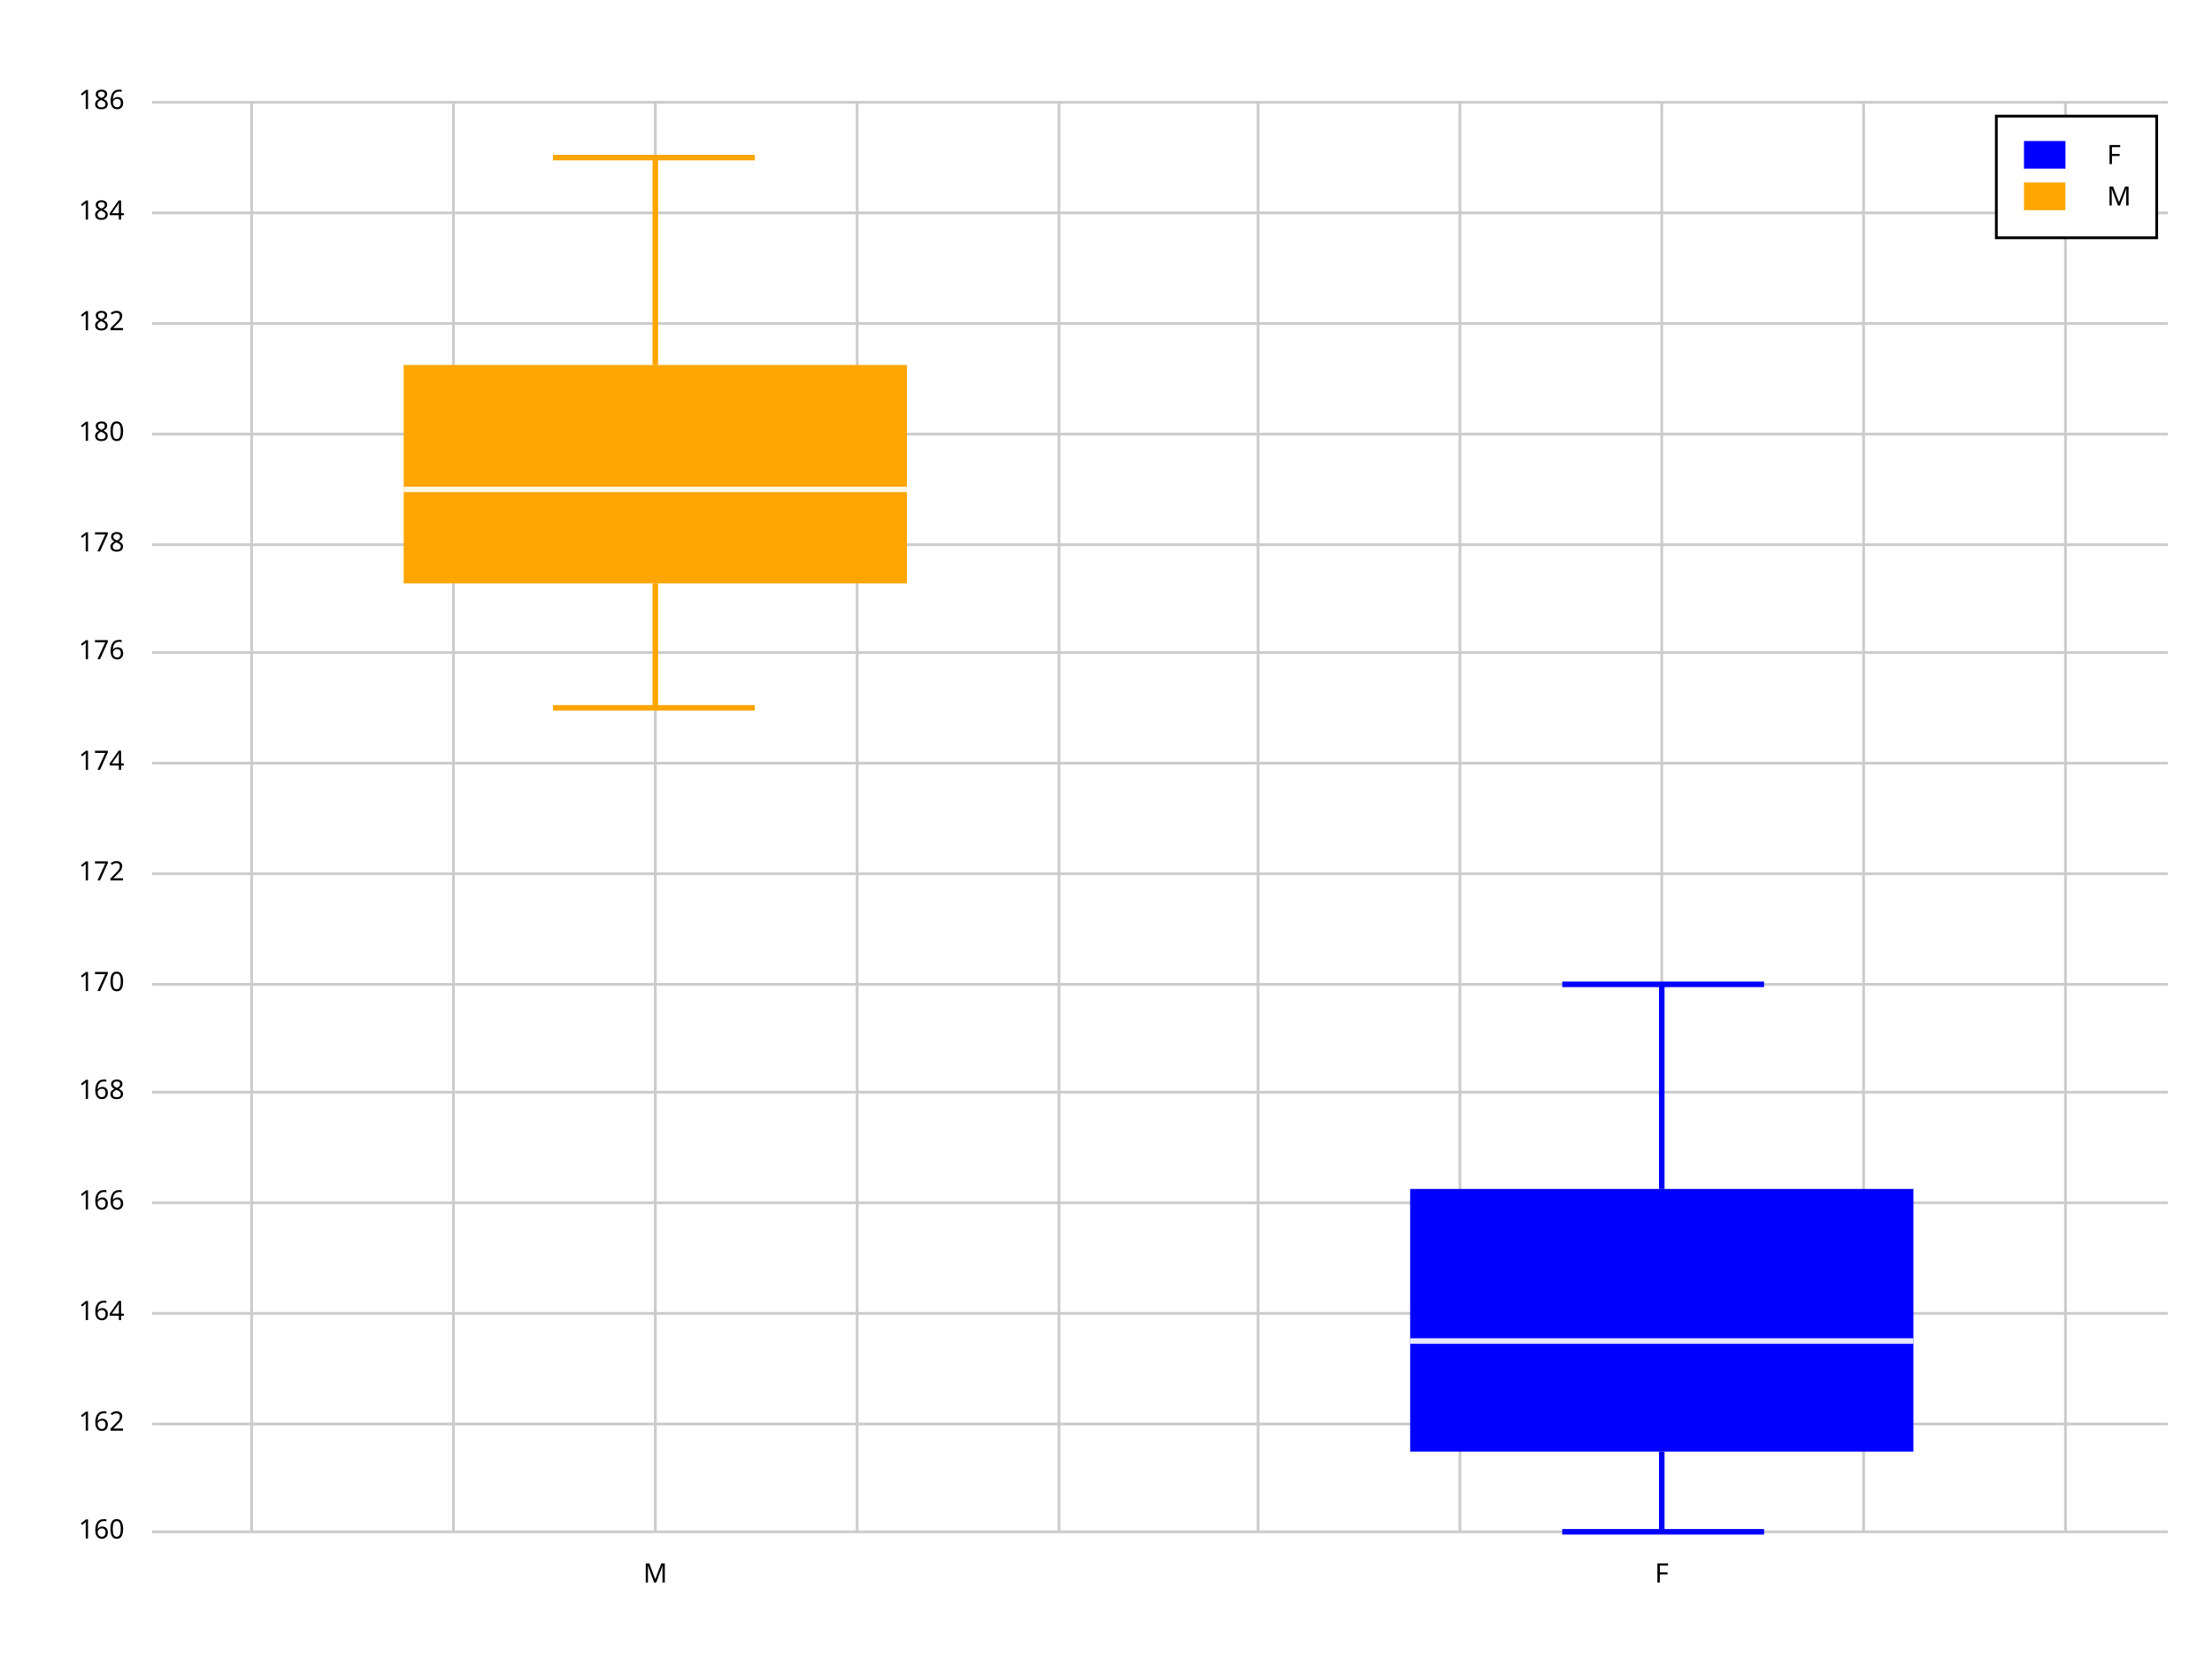
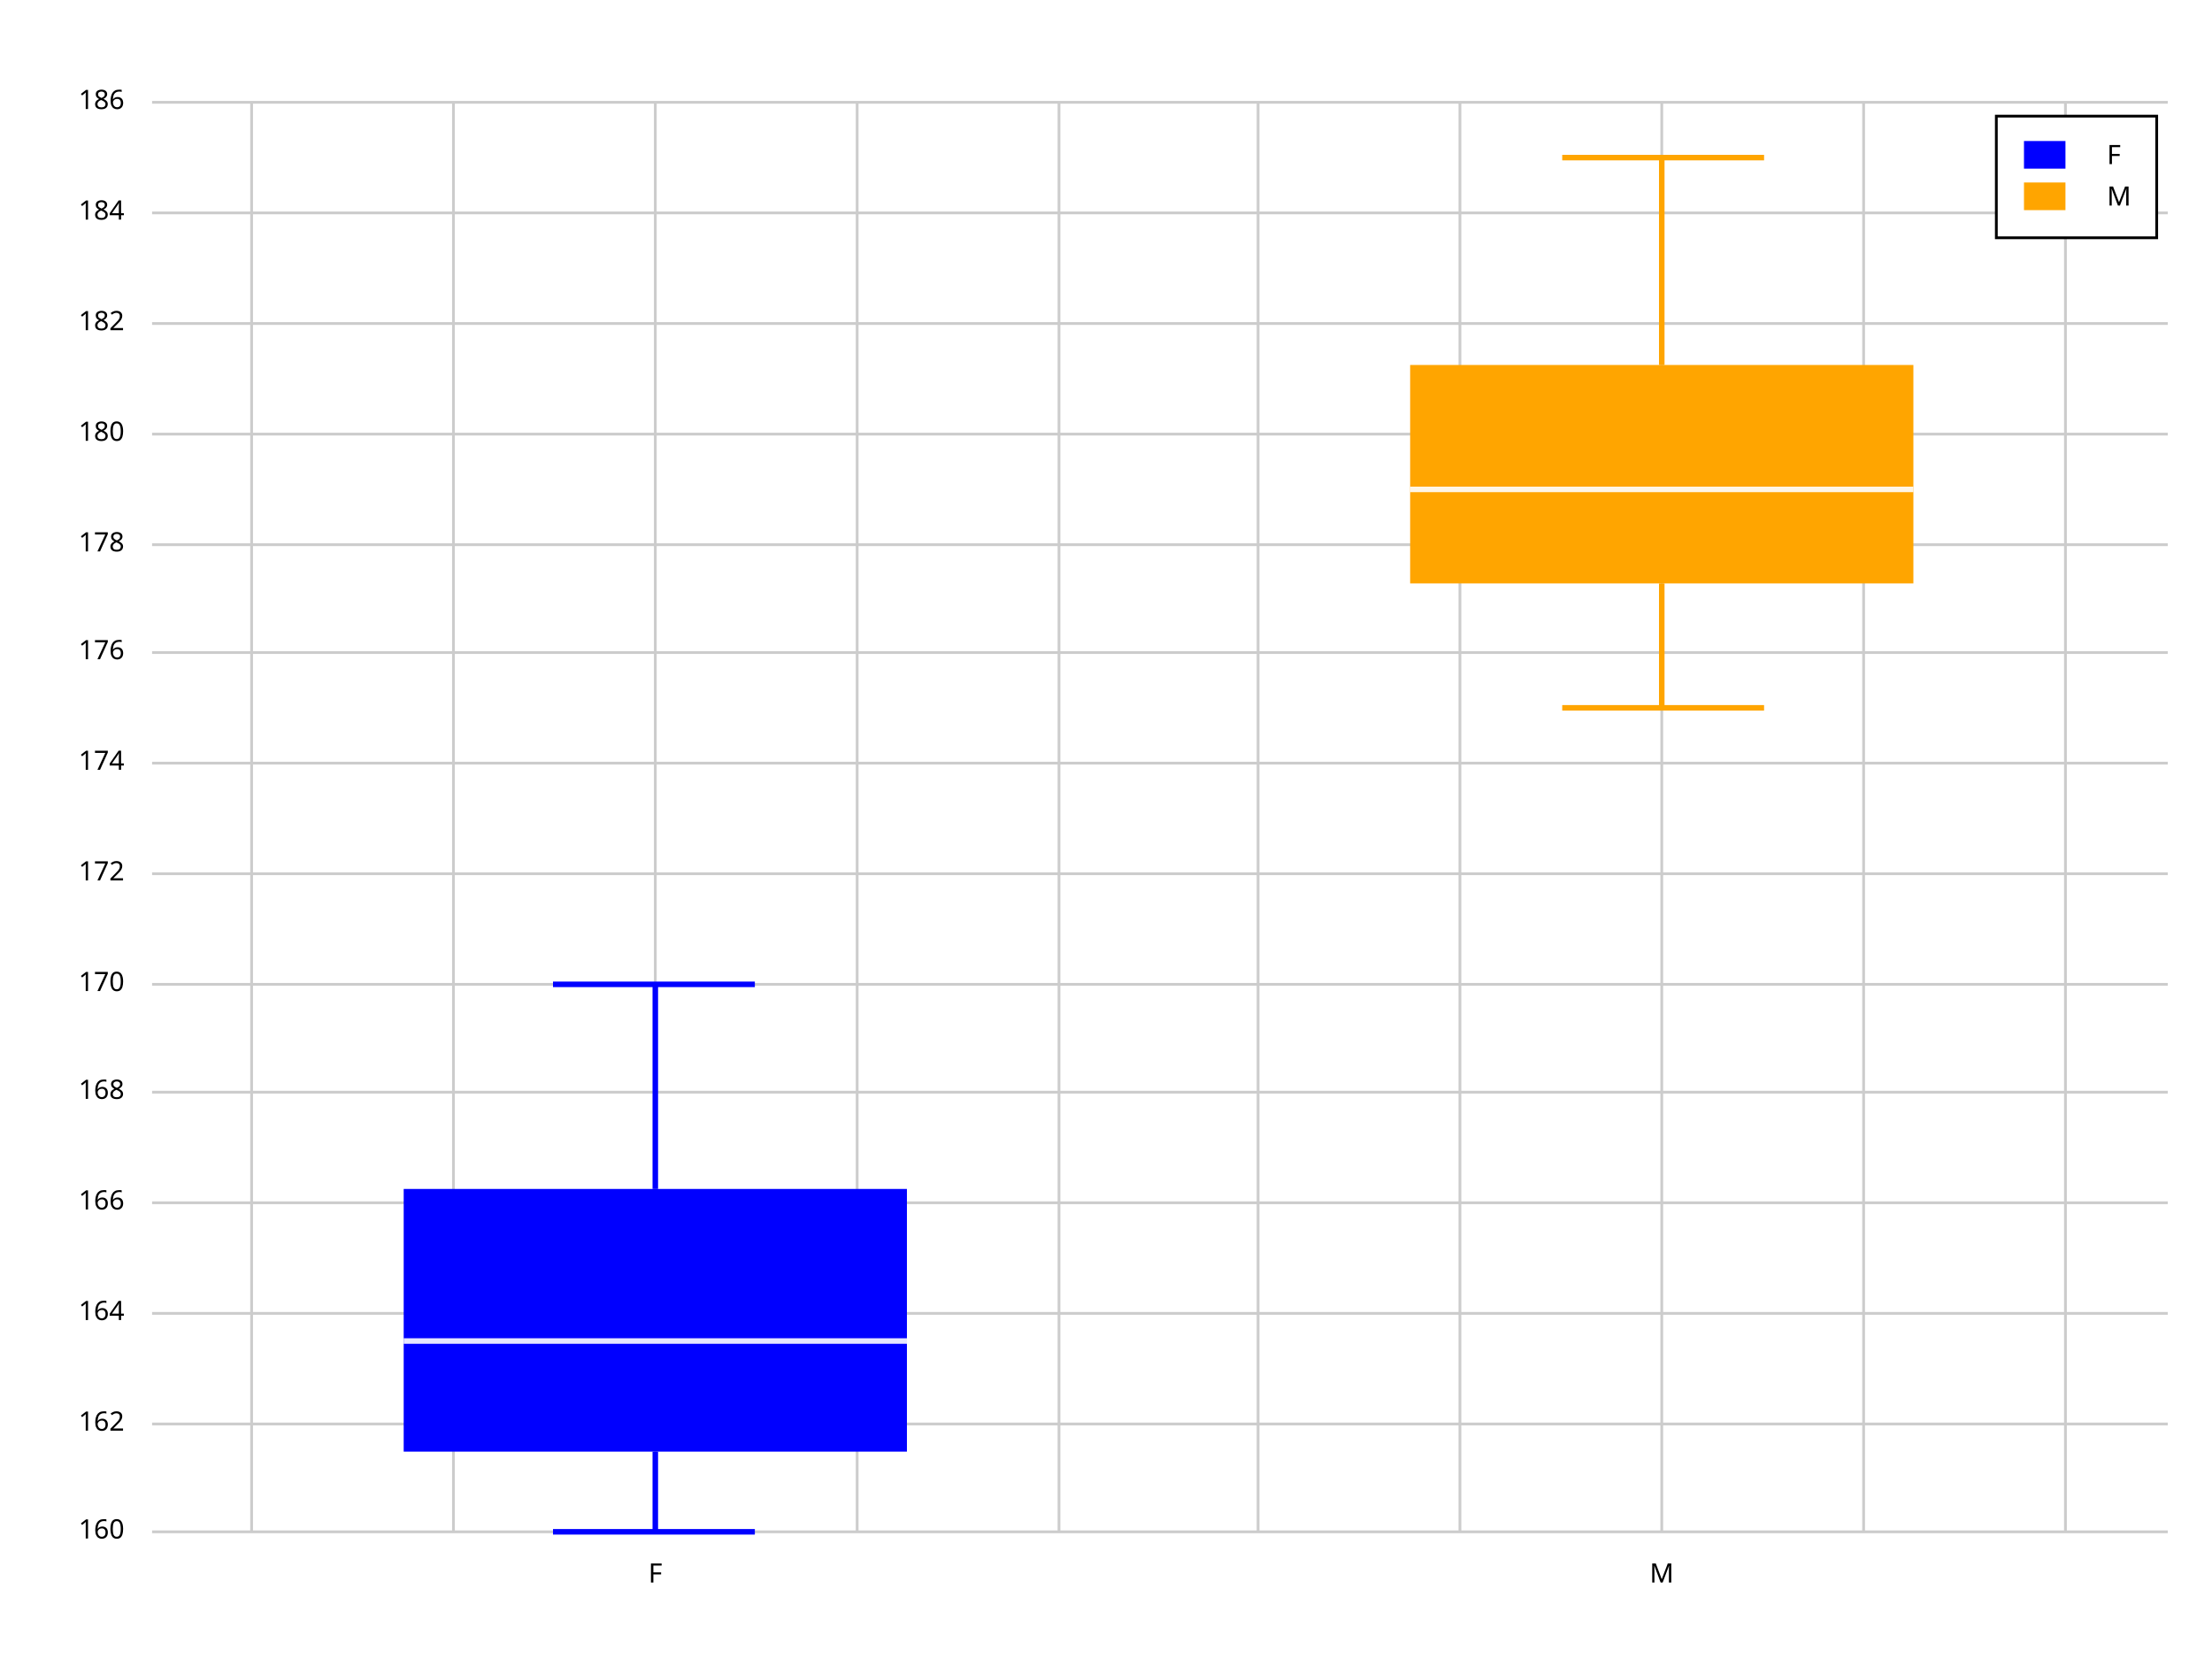
<svg xmlns="http://www.w3.org/2000/svg" width="800" height="600" viewBox="0 0 800 600">
  <rect x="0" y="0" width="800" height="600" opacity="1" fill="#FFFFFF" stroke="none" />
  <text x="400" y="20" dy="0.76em" text-anchor="middle" font-family="sans-serif" font-size="12.097" opacity="1" fill="#000000">

</text>
  <line opacity="1" stroke="#CCCCCC" stroke-width="1" x1="91" y1="554" x2="91" y2="37" />
  <line opacity="1" stroke="#CCCCCC" stroke-width="1" x1="164" y1="554" x2="164" y2="37" />
  <line opacity="1" stroke="#CCCCCC" stroke-width="1" x1="237" y1="554" x2="237" y2="37" />
  <line opacity="1" stroke="#CCCCCC" stroke-width="1" x1="310" y1="554" x2="310" y2="37" />
  <line opacity="1" stroke="#CCCCCC" stroke-width="1" x1="383" y1="554" x2="383" y2="37" />
  <line opacity="1" stroke="#CCCCCC" stroke-width="1" x1="455" y1="554" x2="455" y2="37" />
  <line opacity="1" stroke="#CCCCCC" stroke-width="1" x1="528" y1="554" x2="528" y2="37" />
  <line opacity="1" stroke="#CCCCCC" stroke-width="1" x1="601" y1="554" x2="601" y2="37" />
  <line opacity="1" stroke="#CCCCCC" stroke-width="1" x1="674" y1="554" x2="674" y2="37" />
  <line opacity="1" stroke="#CCCCCC" stroke-width="1" x1="747" y1="554" x2="747" y2="37" />
  <line opacity="1" stroke="#CCCCCC" stroke-width="1" x1="55" y1="554" x2="784" y2="554" />
  <line opacity="1" stroke="#CCCCCC" stroke-width="1" x1="55" y1="515" x2="784" y2="515" />
  <line opacity="1" stroke="#CCCCCC" stroke-width="1" x1="55" y1="475" x2="784" y2="475" />
  <line opacity="1" stroke="#CCCCCC" stroke-width="1" x1="55" y1="435" x2="784" y2="435" />
  <line opacity="1" stroke="#CCCCCC" stroke-width="1" x1="55" y1="395" x2="784" y2="395" />
  <line opacity="1" stroke="#CCCCCC" stroke-width="1" x1="55" y1="356" x2="784" y2="356" />
  <line opacity="1" stroke="#CCCCCC" stroke-width="1" x1="55" y1="316" x2="784" y2="316" />
  <line opacity="1" stroke="#CCCCCC" stroke-width="1" x1="55" y1="276" x2="784" y2="276" />
  <line opacity="1" stroke="#CCCCCC" stroke-width="1" x1="55" y1="236" x2="784" y2="236" />
  <line opacity="1" stroke="#CCCCCC" stroke-width="1" x1="55" y1="197" x2="784" y2="197" />
  <line opacity="1" stroke="#CCCCCC" stroke-width="1" x1="55" y1="157" x2="784" y2="157" />
  <line opacity="1" stroke="#CCCCCC" stroke-width="1" x1="55" y1="117" x2="784" y2="117" />
  <line opacity="1" stroke="#CCCCCC" stroke-width="1" x1="55" y1="77" x2="784" y2="77" />
  <line opacity="1" stroke="#CCCCCC" stroke-width="1" x1="55" y1="37" x2="784" y2="37" />
  <polyline fill="none" opacity="1" stroke="#FFFFFF" stroke-width="0" points="54,37 54,554 " />
  <text x="45" y="554" dy="0.5ex" text-anchor="end" font-family="sans-serif" font-size="9.677" opacity="1" fill="#000000">
160
</text>
  <polyline fill="none" opacity="1" stroke="#FFFFFF" stroke-width="0" points="49,554 54,554 " />
  <text x="45" y="515" dy="0.5ex" text-anchor="end" font-family="sans-serif" font-size="9.677" opacity="1" fill="#000000">
162
</text>
  <polyline fill="none" opacity="1" stroke="#FFFFFF" stroke-width="0" points="49,515 54,515 " />
  <text x="45" y="475" dy="0.5ex" text-anchor="end" font-family="sans-serif" font-size="9.677" opacity="1" fill="#000000">
164
</text>
  <polyline fill="none" opacity="1" stroke="#FFFFFF" stroke-width="0" points="49,475 54,475 " />
  <text x="45" y="435" dy="0.5ex" text-anchor="end" font-family="sans-serif" font-size="9.677" opacity="1" fill="#000000">
166
</text>
  <polyline fill="none" opacity="1" stroke="#FFFFFF" stroke-width="0" points="49,435 54,435 " />
  <text x="45" y="395" dy="0.5ex" text-anchor="end" font-family="sans-serif" font-size="9.677" opacity="1" fill="#000000">
168
</text>
  <polyline fill="none" opacity="1" stroke="#FFFFFF" stroke-width="0" points="49,395 54,395 " />
  <text x="45" y="356" dy="0.5ex" text-anchor="end" font-family="sans-serif" font-size="9.677" opacity="1" fill="#000000">
170
</text>
  <polyline fill="none" opacity="1" stroke="#FFFFFF" stroke-width="0" points="49,356 54,356 " />
  <text x="45" y="316" dy="0.5ex" text-anchor="end" font-family="sans-serif" font-size="9.677" opacity="1" fill="#000000">
172
</text>
  <polyline fill="none" opacity="1" stroke="#FFFFFF" stroke-width="0" points="49,316 54,316 " />
  <text x="45" y="276" dy="0.5ex" text-anchor="end" font-family="sans-serif" font-size="9.677" opacity="1" fill="#000000">
174
</text>
  <polyline fill="none" opacity="1" stroke="#FFFFFF" stroke-width="0" points="49,276 54,276 " />
  <text x="45" y="236" dy="0.5ex" text-anchor="end" font-family="sans-serif" font-size="9.677" opacity="1" fill="#000000">
176
</text>
  <polyline fill="none" opacity="1" stroke="#FFFFFF" stroke-width="0" points="49,236 54,236 " />
  <text x="45" y="197" dy="0.5ex" text-anchor="end" font-family="sans-serif" font-size="9.677" opacity="1" fill="#000000">
178
</text>
  <polyline fill="none" opacity="1" stroke="#FFFFFF" stroke-width="0" points="49,197 54,197 " />
  <text x="45" y="157" dy="0.5ex" text-anchor="end" font-family="sans-serif" font-size="9.677" opacity="1" fill="#000000">
180
</text>
  <polyline fill="none" opacity="1" stroke="#FFFFFF" stroke-width="0" points="49,157 54,157 " />
  <text x="45" y="117" dy="0.5ex" text-anchor="end" font-family="sans-serif" font-size="9.677" opacity="1" fill="#000000">
182
</text>
  <polyline fill="none" opacity="1" stroke="#FFFFFF" stroke-width="0" points="49,117 54,117 " />
  <text x="45" y="77" dy="0.5ex" text-anchor="end" font-family="sans-serif" font-size="9.677" opacity="1" fill="#000000">
184
</text>
  <polyline fill="none" opacity="1" stroke="#FFFFFF" stroke-width="0" points="49,77 54,77 " />
  <text x="45" y="37" dy="0.5ex" text-anchor="end" font-family="sans-serif" font-size="9.677" opacity="1" fill="#000000">
186
</text>
  <polyline fill="none" opacity="1" stroke="#FFFFFF" stroke-width="0" points="49,37 54,37 " />
  <polyline fill="none" opacity="1" stroke="#FFFFFF" stroke-width="0" points="55,555 784,555 " />
  <text x="91" y="565" dy="0.76em" text-anchor="middle" font-family="sans-serif" font-size="9.677" opacity="1" fill="#000000">

</text>
  <polyline fill="none" opacity="1" stroke="#FFFFFF" stroke-width="0" points="91,555 91,560 " />
  <text x="164" y="565" dy="0.76em" text-anchor="middle" font-family="sans-serif" font-size="9.677" opacity="1" fill="#000000">

</text>
  <polyline fill="none" opacity="1" stroke="#FFFFFF" stroke-width="0" points="164,555 164,560 " />
  <text x="237" y="565" dy="0.76em" text-anchor="middle" font-family="sans-serif" font-size="9.677" opacity="1" fill="#000000">
- M
+ F
</text>
  <polyline fill="none" opacity="1" stroke="#FFFFFF" stroke-width="0" points="237,555 237,560 " />
  <text x="310" y="565" dy="0.76em" text-anchor="middle" font-family="sans-serif" font-size="9.677" opacity="1" fill="#000000">

</text>
  <polyline fill="none" opacity="1" stroke="#FFFFFF" stroke-width="0" points="310,555 310,560 " />
  <text x="383" y="565" dy="0.76em" text-anchor="middle" font-family="sans-serif" font-size="9.677" opacity="1" fill="#000000">

</text>
  <polyline fill="none" opacity="1" stroke="#FFFFFF" stroke-width="0" points="383,555 383,560 " />
  <text x="455" y="565" dy="0.76em" text-anchor="middle" font-family="sans-serif" font-size="9.677" opacity="1" fill="#000000">

</text>
  <polyline fill="none" opacity="1" stroke="#FFFFFF" stroke-width="0" points="455,555 455,560 " />
  <text x="528" y="565" dy="0.76em" text-anchor="middle" font-family="sans-serif" font-size="9.677" opacity="1" fill="#000000">

</text>
  <polyline fill="none" opacity="1" stroke="#FFFFFF" stroke-width="0" points="528,555 528,560 " />
  <text x="601" y="565" dy="0.76em" text-anchor="middle" font-family="sans-serif" font-size="9.677" opacity="1" fill="#000000">
- F
+ M
</text>
  <polyline fill="none" opacity="1" stroke="#FFFFFF" stroke-width="0" points="601,555 601,560 " />
  <text x="674" y="565" dy="0.76em" text-anchor="middle" font-family="sans-serif" font-size="9.677" opacity="1" fill="#000000">

</text>
  <polyline fill="none" opacity="1" stroke="#FFFFFF" stroke-width="0" points="674,555 674,560 " />
  <text x="747" y="565" dy="0.76em" text-anchor="middle" font-family="sans-serif" font-size="9.677" opacity="1" fill="#000000">

</text>
  <polyline fill="none" opacity="1" stroke="#FFFFFF" stroke-width="0" points="747,555 747,560 " />
-   <polyline fill="none" opacity="1" stroke="#0000FF" stroke-width="2" points="601,554 601,525 " />
-   <polyline fill="none" opacity="1" stroke="#0000FF" stroke-width="2" points="601,430 601,356 " />
-   <polyline fill="none" opacity="1" stroke="#0000FF" stroke-width="2" points="565,554 638,554 " />
-   <polyline fill="none" opacity="1" stroke="#0000FF" stroke-width="2" points="565,356 638,356 " />
-   <rect x="510" y="430" width="182" height="95" opacity="1" fill="#0000FF" stroke="none" />
-   <polyline fill="none" opacity="0.9" stroke="#FFFFFF" stroke-width="2" points="510,485 692,485 " />
-   <polyline fill="none" opacity="1" stroke="#FFA500" stroke-width="2" points="237,256 237,211 " />
-   <polyline fill="none" opacity="1" stroke="#FFA500" stroke-width="2" points="237,132 237,57 " />
-   <polyline fill="none" opacity="1" stroke="#FFA500" stroke-width="2" points="200,256 273,256 " />
-   <polyline fill="none" opacity="1" stroke="#FFA500" stroke-width="2" points="200,57 273,57 " />
-   <rect x="146" y="132" width="182" height="79" opacity="1" fill="#FFA500" stroke="none" />
-   <polyline fill="none" opacity="0.9" stroke="#FFFFFF" stroke-width="2" points="146,177 328,177 " />
+   <polyline fill="none" opacity="1" stroke="#0000FF" stroke-width="2" points="237,554 237,525 " />
+   <polyline fill="none" opacity="1" stroke="#0000FF" stroke-width="2" points="237,430 237,356 " />
+   <polyline fill="none" opacity="1" stroke="#0000FF" stroke-width="2" points="200,554 273,554 " />
+   <polyline fill="none" opacity="1" stroke="#0000FF" stroke-width="2" points="200,356 273,356 " />
+   <rect x="146" y="430" width="182" height="95" opacity="1" fill="#0000FF" stroke="none" />
+   <polyline fill="none" opacity="0.9" stroke="#FFFFFF" stroke-width="2" points="146,485 328,485 " />
+   <polyline fill="none" opacity="1" stroke="#FFA500" stroke-width="2" points="601,256 601,211 " />
+   <polyline fill="none" opacity="1" stroke="#FFA500" stroke-width="2" points="601,132 601,57 " />
+   <polyline fill="none" opacity="1" stroke="#FFA500" stroke-width="2" points="565,256 638,256 " />
+   <polyline fill="none" opacity="1" stroke="#FFA500" stroke-width="2" points="565,57 638,57 " />
+   <rect x="510" y="132" width="182" height="79" opacity="1" fill="#FFA500" stroke="none" />
+   <polyline fill="none" opacity="0.9" stroke="#FFFFFF" stroke-width="2" points="510,177 692,177 " />
  <rect x="722" y="42" width="58" height="44" opacity="1" fill="#FFFFFF" stroke="none" />
  <rect x="722" y="42" width="58" height="44" opacity="1" fill="none" stroke="#000000" />
  <text x="762" y="52" dy="0.76em" text-anchor="start" font-family="sans-serif" font-size="9.677" opacity="1" fill="#000000">
F
</text>
  <text x="762" y="67" dy="0.76em" text-anchor="start" font-family="sans-serif" font-size="9.677" opacity="1" fill="#000000">
M
</text>
  <rect x="732" y="51" width="15" height="10" opacity="1" fill="#0000FF" stroke="none" />
  <rect x="732" y="66" width="15" height="10" opacity="1" fill="#FFA500" stroke="none" />
</svg>
